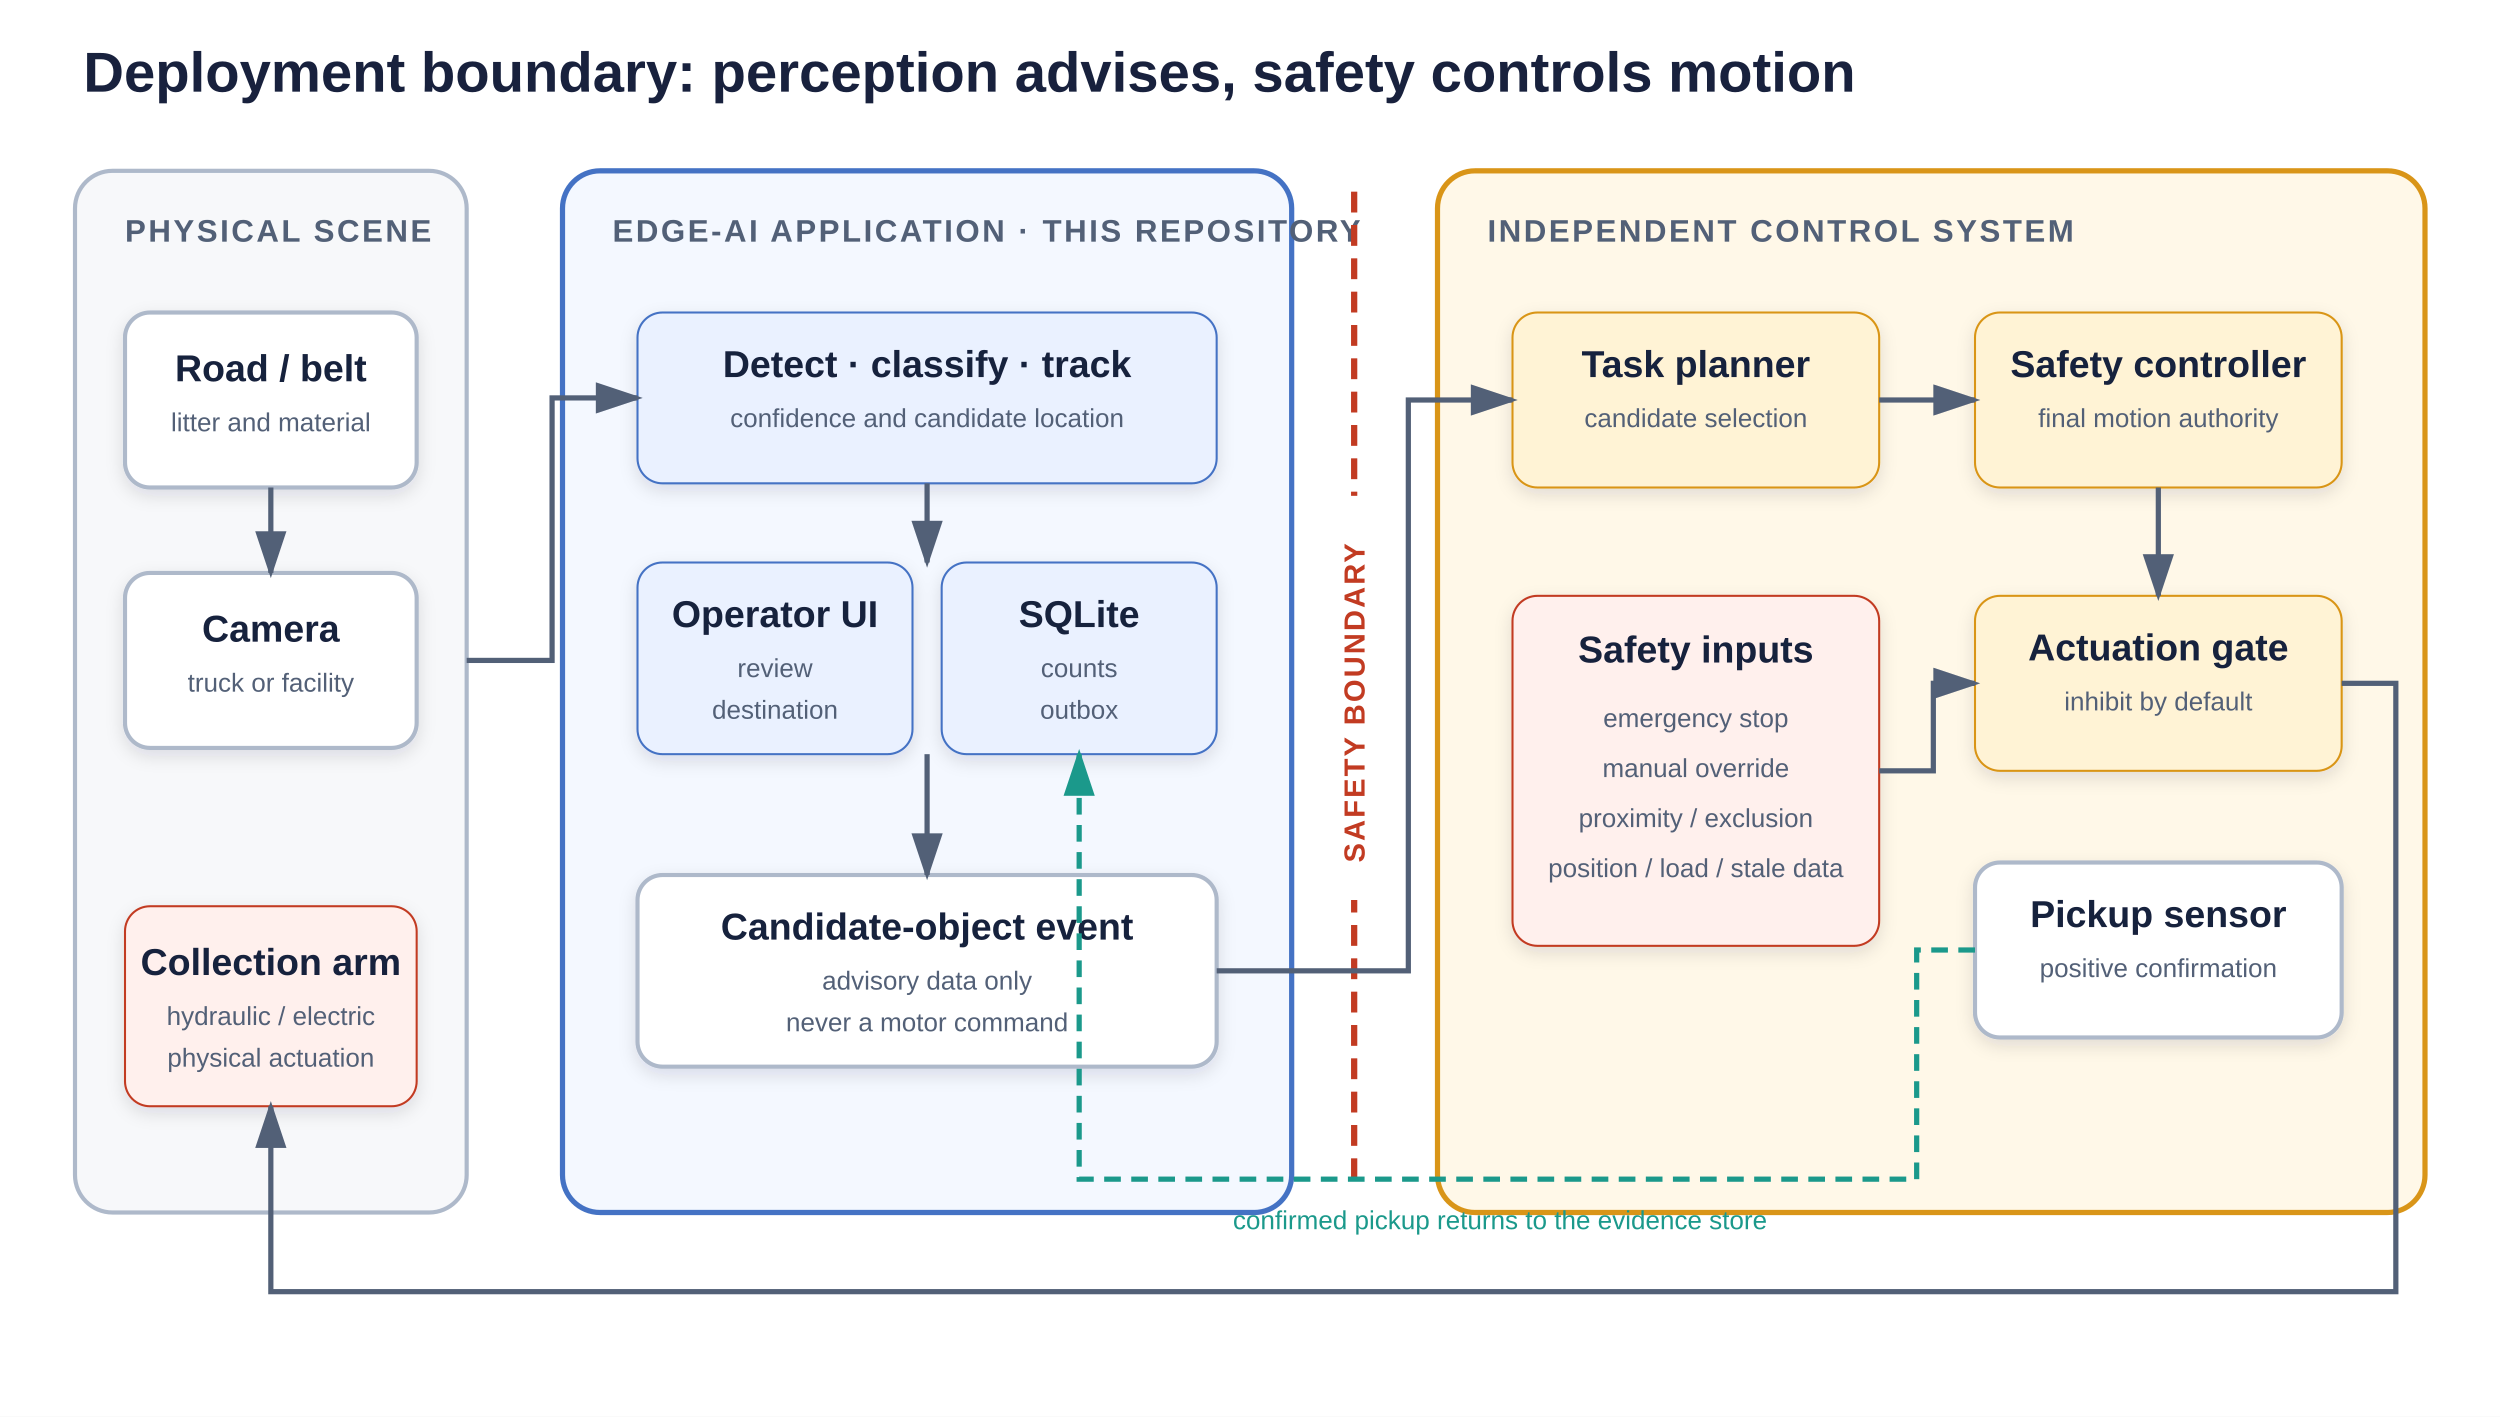
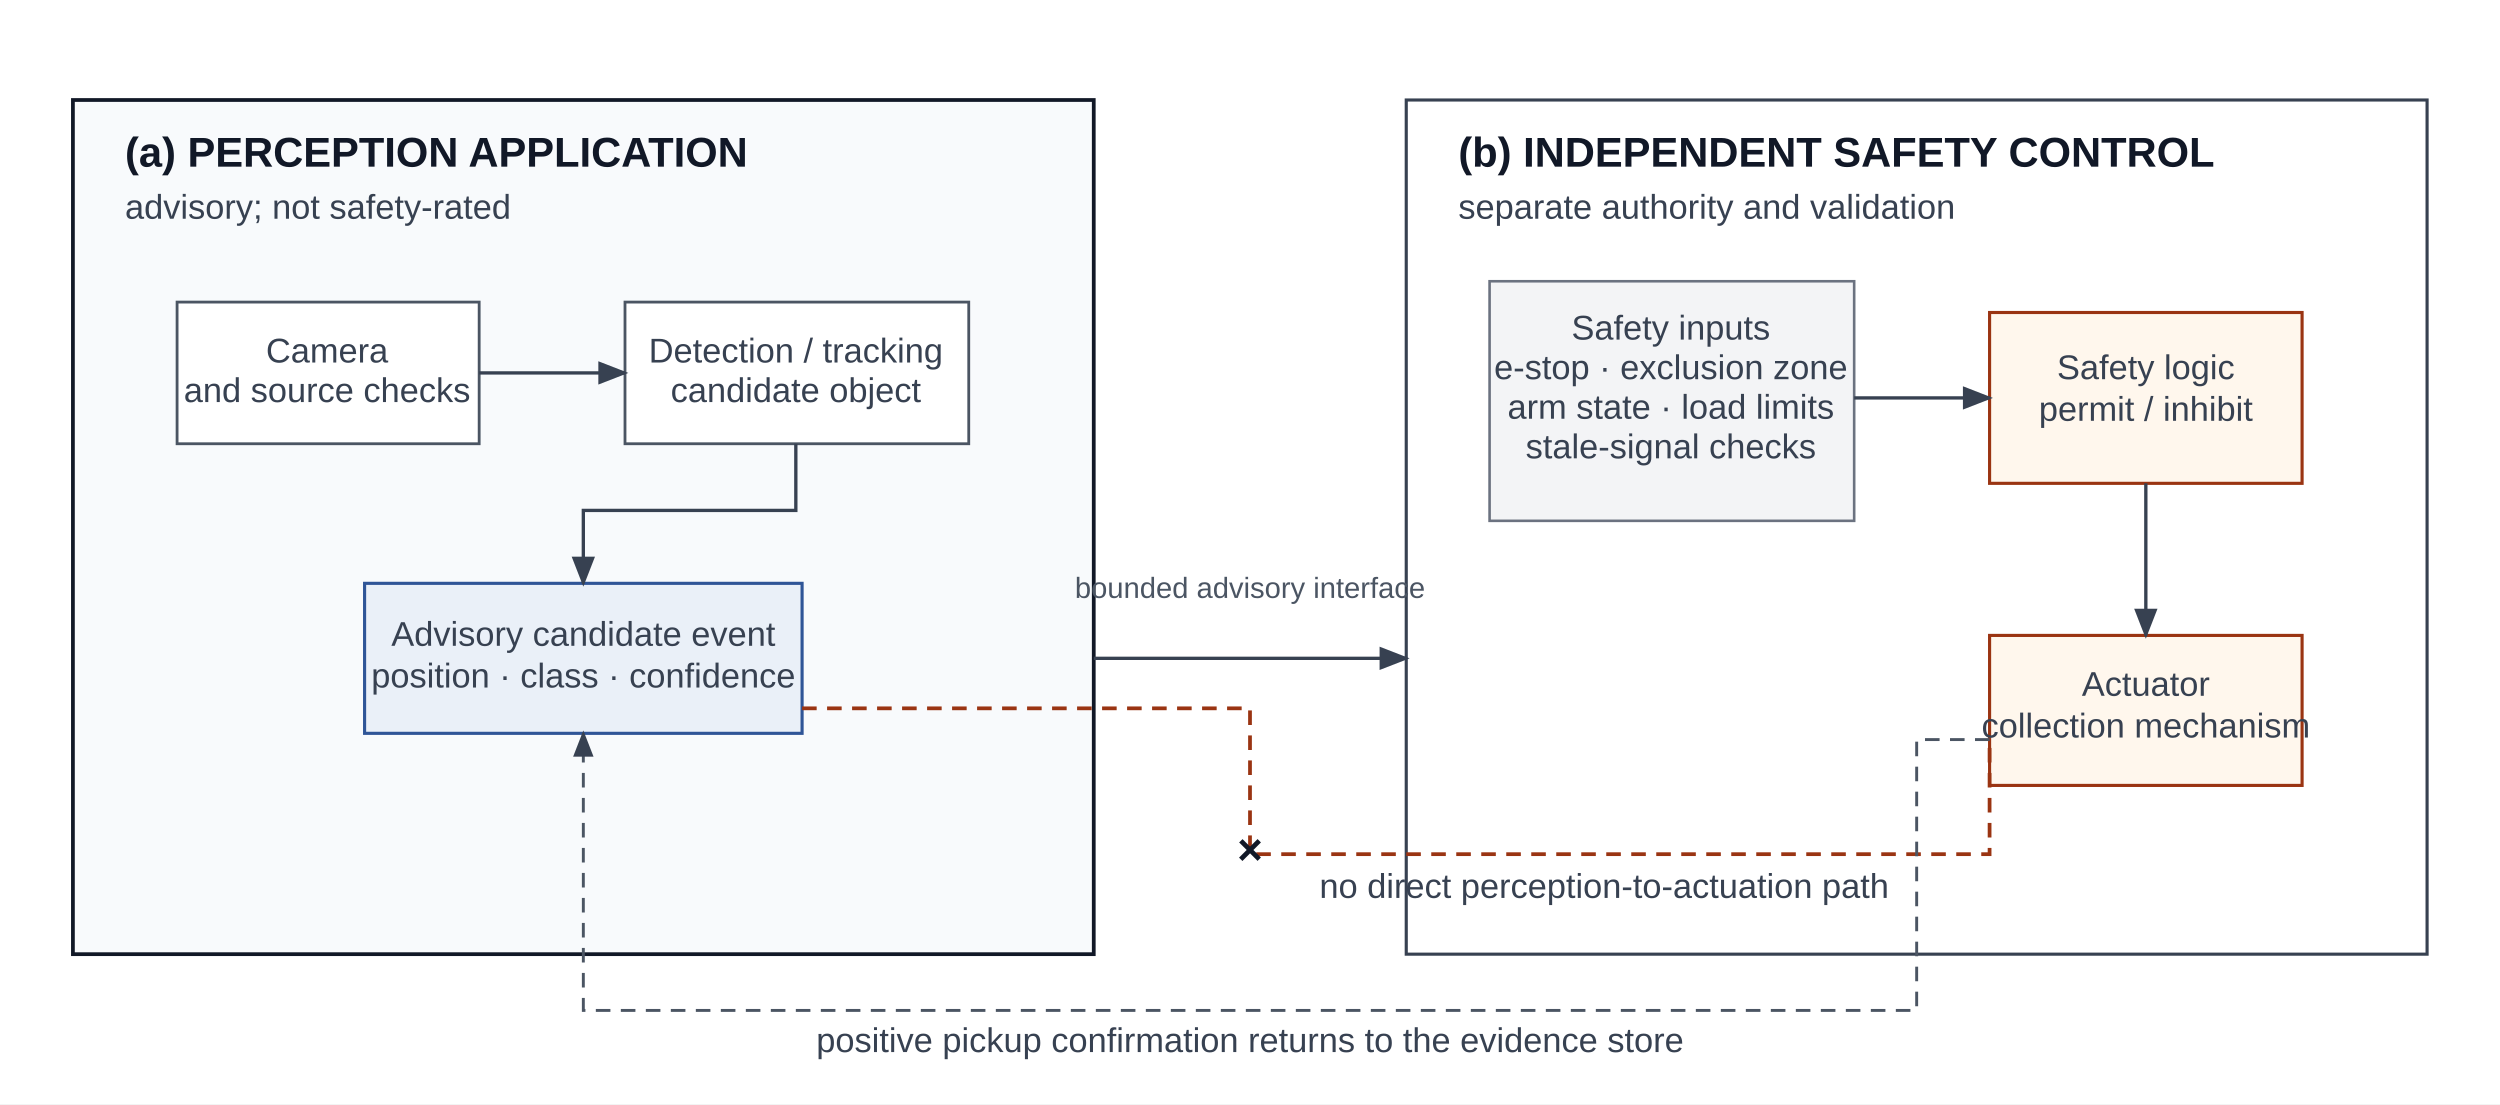
- <svg xmlns="http://www.w3.org/2000/svg" width="1200" height="680" viewBox="0 0 1200 680" role="img" aria-labelledby="title desc">
+ <svg xmlns="http://www.w3.org/2000/svg" width="1200" height="530" viewBox="0 0 1200 530" role="img" aria-labelledby="title desc">
  <defs>
    <style>
-       .title{font:700 27px Arial,sans-serif;fill:#18213d}.lane{font:700 15px Arial,sans-serif;letter-spacing:1.2px;fill:#526077}
-       .h{font:700 18px Arial,sans-serif;fill:#18213d}.t{font:14px Arial,sans-serif;fill:#39445a}.small{font:12.5px Arial,sans-serif;fill:#526077}
-       .edge{fill:#f4f8ff;stroke:#4472c4;stroke-width:2.5}.safety{fill:#fff8e8;stroke:#d99518;stroke-width:2.5}.external{fill:#f7f8fa;stroke:#aeb9ca;stroke-width:2}
-       .box{fill:#fff;stroke:#aeb9ca;stroke-width:2}.blue{fill:#eaf1ff;stroke:#4472c4}.amber{fill:#fff3d5;stroke:#d99518}.red{fill:#fff0ed;stroke:#c23b22}
-       .arrow{fill:none;stroke:#526077;stroke-width:2.5;marker-end:url(#a)}.feedback{fill:none;stroke:#1b998b;stroke-width:2.5;stroke-dasharray:8 5;marker-end:url(#g)}
-       .limit{stroke:#c23b22;stroke-width:3;stroke-dasharray:10 6}
-     </style>
-     <marker id="a" markerWidth="10" markerHeight="10" refX="8" refY="3" orient="auto">
-       <path d="M0 0 L9 3 L0 6 Z" fill="#526077" />
+     text{font-family:Arial,Helvetica,sans-serif;fill:#111827}
+     .group{fill:#ffffff;stroke:#374151;stroke-width:1.5}
+     .boundary{fill:#f8fafc;stroke:#111827;stroke-width:1.8}
+     .node{fill:#ffffff;stroke:#4b5563;stroke-width:1.35}
+     .soft{fill:#f3f4f6;stroke:#6b7280;stroke-width:1.25}
+     .accent{fill:#eaf0f8;stroke:#2f5597;stroke-width:1.5}
+     .safety{fill:#fff7ed;stroke:#9a3412;stroke-width:1.5}
+     .gate{fill:#ffffff;stroke:#111827;stroke-width:1.6}
+     .arrow{fill:none;stroke:#374151;stroke-width:1.6;marker-end:url(#arrow)}
+     .feedback{fill:none;stroke:#4b5563;stroke-width:1.4;stroke-dasharray:7 5;marker-end:url(#arrow)}
+     .blocked{fill:none;stroke:#9a3412;stroke-width:1.8;stroke-dasharray:7 5}
+     .axis{stroke:#6b7280;stroke-width:1}
+     .grid{stroke:#d1d5db;stroke-width:1}
+     .section{font-size:18px;font-weight:700;letter-spacing:.3px}
+     .label{font-size:17px}
+     .small{font-size:16.5px;fill:#374151}
+     .tiny{font-size:14px;fill:#4b5563}
+     .number{font-size:13px;font-weight:700;fill:#ffffff}
+     .metric{font-size:21px;font-weight:700}
+     .panel{font-size:20px;font-weight:700}
+     .bar1{fill:#2f5597}
+     .bar2{fill:#64748b}
+     .bar3{fill:#94a3b8}
+     .bar4{fill:#cbd5e1}
+     .bar5{fill:#e5e7eb;stroke:#9ca3af;stroke-width:.7}
+   </style>
+     <marker id="arrow" markerWidth="9" markerHeight="7" refX="8" refY="3.5" orient="auto">
+       <path d="M0 0 L9 3.5 L0 7 Z" fill="#374151" />
    </marker>
-     <marker id="g" markerWidth="10" markerHeight="10" refX="8" refY="3" orient="auto">
-       <path d="M0 0 L9 3 L0 6 Z" fill="#1b998b" />
-     </marker>
-     <filter id="s" x="-10%" y="-10%" width="120%" height="130%">
-       <feDropShadow dx="0" dy="3" stdDeviation="4" flood-color="#18213d" flood-opacity=".12" />
-     </filter>
  </defs>
-   <rect width="1200" height="680" fill="#fff" />
-   <text class="title" x="40" y="44">Deployment boundary: perception advises, safety controls motion</text>
-   <rect class="external" x="36" y="82" width="188" height="500" rx="18" />
-   <text class="lane" x="60" y="116">PHYSICAL SCENE</text>
-   <g filter="url(#s)">
-     <rect class="box" x="60" y="150" width="140" height="84" rx="12" />
-     <text class="h" x="130" y="183" text-anchor="middle">Road / belt</text>
-     <text class="small" x="130" y="207" text-anchor="middle">litter and material</text>
-     <rect class="box" x="60" y="275" width="140" height="84" rx="12" />
-     <text class="h" x="130" y="308" text-anchor="middle">Camera</text>
-     <text class="small" x="130" y="332" text-anchor="middle">truck or facility</text>
-     <rect class="red" x="60" y="435" width="140" height="96" rx="12" />
-     <text class="h" x="130" y="468" text-anchor="middle">Collection arm</text>
-     <text class="small" x="130" y="492" text-anchor="middle">hydraulic / electric</text>
-     <text class="small" x="130" y="512" text-anchor="middle">physical actuation</text>
-   </g>
-   <path class="arrow" d="M130 234 V275" />
-   <rect class="edge" x="270" y="82" width="350" height="500" rx="18" />
-   <text class="lane" x="294" y="116">EDGE-AI APPLICATION · THIS REPOSITORY</text>
-   <g filter="url(#s)">
-     <rect class="blue" x="306" y="150" width="278" height="82" rx="12" />
-     <text class="h" x="445" y="181" text-anchor="middle">Detect · classify · track</text>
-     <text class="small" x="445" y="205" text-anchor="middle">confidence and candidate location</text>
-     <rect class="blue" x="306" y="270" width="132" height="92" rx="12" />
-     <text class="h" x="372" y="301" text-anchor="middle">Operator UI</text>
-     <text class="small" x="372" y="325" text-anchor="middle">review</text>
-     <text class="small" x="372" y="345" text-anchor="middle">destination</text>
-     <rect class="blue" x="452" y="270" width="132" height="92" rx="12" />
-     <text class="h" x="518" y="301" text-anchor="middle">SQLite</text>
-     <text class="small" x="518" y="325" text-anchor="middle">counts</text>
-     <text class="small" x="518" y="345" text-anchor="middle">outbox</text>
-     <rect class="box" x="306" y="420" width="278" height="92" rx="12" />
-     <text class="h" x="445" y="451" text-anchor="middle">Candidate-object event</text>
-     <text class="small" x="445" y="475" text-anchor="middle">advisory data only</text>
-     <text class="small" x="445" y="495" text-anchor="middle">never a motor command</text>
-   </g>
-   <path class="arrow" d="M224 317 H265 V191 H306" />
-   <path class="arrow" d="M445 232 V270" />
-   <path class="arrow" d="M445 362 V420" />
-   <line class="limit" x1="650" y1="92" x2="650" y2="570" />
-   <rect x="630" y="238" width="42" height="194" fill="#fff" />
-   <text x="655" y="414" transform="rotate(-90 655 414)" style="font:700 14px Arial,sans-serif;fill:#c23b22;letter-spacing:1px">SAFETY BOUNDARY</text>
-   <rect class="safety" x="690" y="82" width="474" height="500" rx="18" />
-   <text class="lane" x="714" y="116">INDEPENDENT CONTROL SYSTEM</text>
-   <g filter="url(#s)">
-     <rect class="amber" x="726" y="150" width="176" height="84" rx="12" />
-     <text class="h" x="814" y="181" text-anchor="middle">Task planner</text>
-     <text class="small" x="814" y="205" text-anchor="middle">candidate selection</text>
-     <rect class="amber" x="948" y="150" width="176" height="84" rx="12" />
-     <text class="h" x="1036" y="181" text-anchor="middle">Safety controller</text>
-     <text class="small" x="1036" y="205" text-anchor="middle">final motion authority</text>
-     <rect class="red" x="726" y="286" width="176" height="168" rx="12" />
-     <text class="h" x="814" y="318" text-anchor="middle">Safety inputs</text>
-     <text class="small" x="814" y="349" text-anchor="middle">emergency stop</text>
-     <text class="small" x="814" y="373" text-anchor="middle">manual override</text>
-     <text class="small" x="814" y="397" text-anchor="middle">proximity / exclusion</text>
-     <text class="small" x="814" y="421" text-anchor="middle">position / load / stale data</text>
-     <rect class="amber" x="948" y="286" width="176" height="84" rx="12" />
-     <text class="h" x="1036" y="317" text-anchor="middle">Actuation gate</text>
-     <text class="small" x="1036" y="341" text-anchor="middle">inhibit by default</text>
-     <rect class="box" x="948" y="414" width="176" height="84" rx="12" />
-     <text class="h" x="1036" y="445" text-anchor="middle">Pickup sensor</text>
-     <text class="small" x="1036" y="469" text-anchor="middle">positive confirmation</text>
-   </g>
-   <path class="arrow" d="M584 466 H676 V192 H726" />
-   <path class="arrow" d="M902 192 H948" />
-   <path class="arrow" d="M902 370 H928 V328 H948" />
-   <path class="arrow" d="M1036 234 V286" />
-   <path class="arrow" d="M1124 328 H1150 V620 H130 V531" />
-   <path class="feedback" d="M948 456 H920 V566 H518 V362" />
-   <text class="small" x="720" y="590" text-anchor="middle" style="fill:#1b998b">confirmed pickup returns to the evidence store</text>
+   <rect width="1200" height="530" fill="#ffffff" />
+   <rect class="boundary" x="35" y="48" width="490" height="410" rx="0" />
+   <text class="panel" x="60" y="80" text-anchor="start">(a) PERCEPTION APPLICATION</text>
+   <text class="small" x="60" y="105" text-anchor="start">advisory; not safety-rated</text>
+   <rect class="node" x="85" y="145" width="145" height="68" rx="0" />
+   <text class="small" x="157" y="174" text-anchor="middle">Camera</text>
+   <text class="small" x="157" y="193" text-anchor="middle">and source checks</text>
+   <rect class="node" x="300" y="145" width="165" height="68" rx="0" />
+   <text class="small" x="382" y="174" text-anchor="middle">Detection / tracking</text>
+   <text class="small" x="382" y="193" text-anchor="middle">candidate object</text>
+   <path class="arrow" d="M230 179 L300 179" />
+   <rect class="accent" x="175" y="280" width="210" height="72" rx="0" />
+   <text class="small" x="280" y="310" text-anchor="middle">Advisory candidate event</text>
+   <text class="small" x="280" y="330" text-anchor="middle">position · class · confidence</text>
+   <path class="arrow" d="M382 213 L382 245 L280 245 L280 280" />
+   <rect class="group" x="675" y="48" width="490" height="410" rx="0" />
+   <text class="panel" x="700" y="80" text-anchor="start">(b) INDEPENDENT SAFETY CONTROL</text>
+   <text class="small" x="700" y="105" text-anchor="start">separate authority and validation</text>
+   <rect class="soft" x="715" y="135" width="175" height="115" rx="0" />
+   <text class="small" x="802" y="163" text-anchor="middle">Safety inputs</text>
+   <text class="small" x="802" y="182" text-anchor="middle">e-stop · exclusion zone</text>
+   <text class="small" x="802" y="201" text-anchor="middle">arm state · load limits</text>
+   <text class="small" x="802" y="220" text-anchor="middle">stale-signal checks</text>
+   <rect class="safety" x="955" y="150" width="150" height="82" rx="0" />
+   <text class="small" x="1030" y="182" text-anchor="middle">Safety logic</text>
+   <text class="small" x="1030" y="202" text-anchor="middle">permit / inhibit</text>
+   <path class="arrow" d="M890 191 L955 191" />
+   <rect class="safety" x="955" y="305" width="150" height="72" rx="0" />
+   <text class="small" x="1030" y="334" text-anchor="middle">Actuator</text>
+   <text class="small" x="1030" y="354" text-anchor="middle">collection mechanism</text>
+   <path class="arrow" d="M1030 232 L1030 305" />
+   <path class="arrow" d="M525 316 L675 316" />
+   <text class="tiny" x="600" y="287" text-anchor="middle">bounded advisory interface</text>
+   <path class="blocked" d="M385 340 L600 340 L600 410 L955 410 L955 355" />
+   <text class="small" x="770" y="431" text-anchor="middle">no direct perception-to-actuation path</text>
+   <text class="metric" x="600" y="415" text-anchor="middle">×</text>
+   <path class="feedback" d="M955 355 L920 355 L920 485 L280 485 L280 352" />
+   <text class="small" x="600" y="505" text-anchor="middle">positive pickup confirmation returns to the evidence store</text>
</svg>
